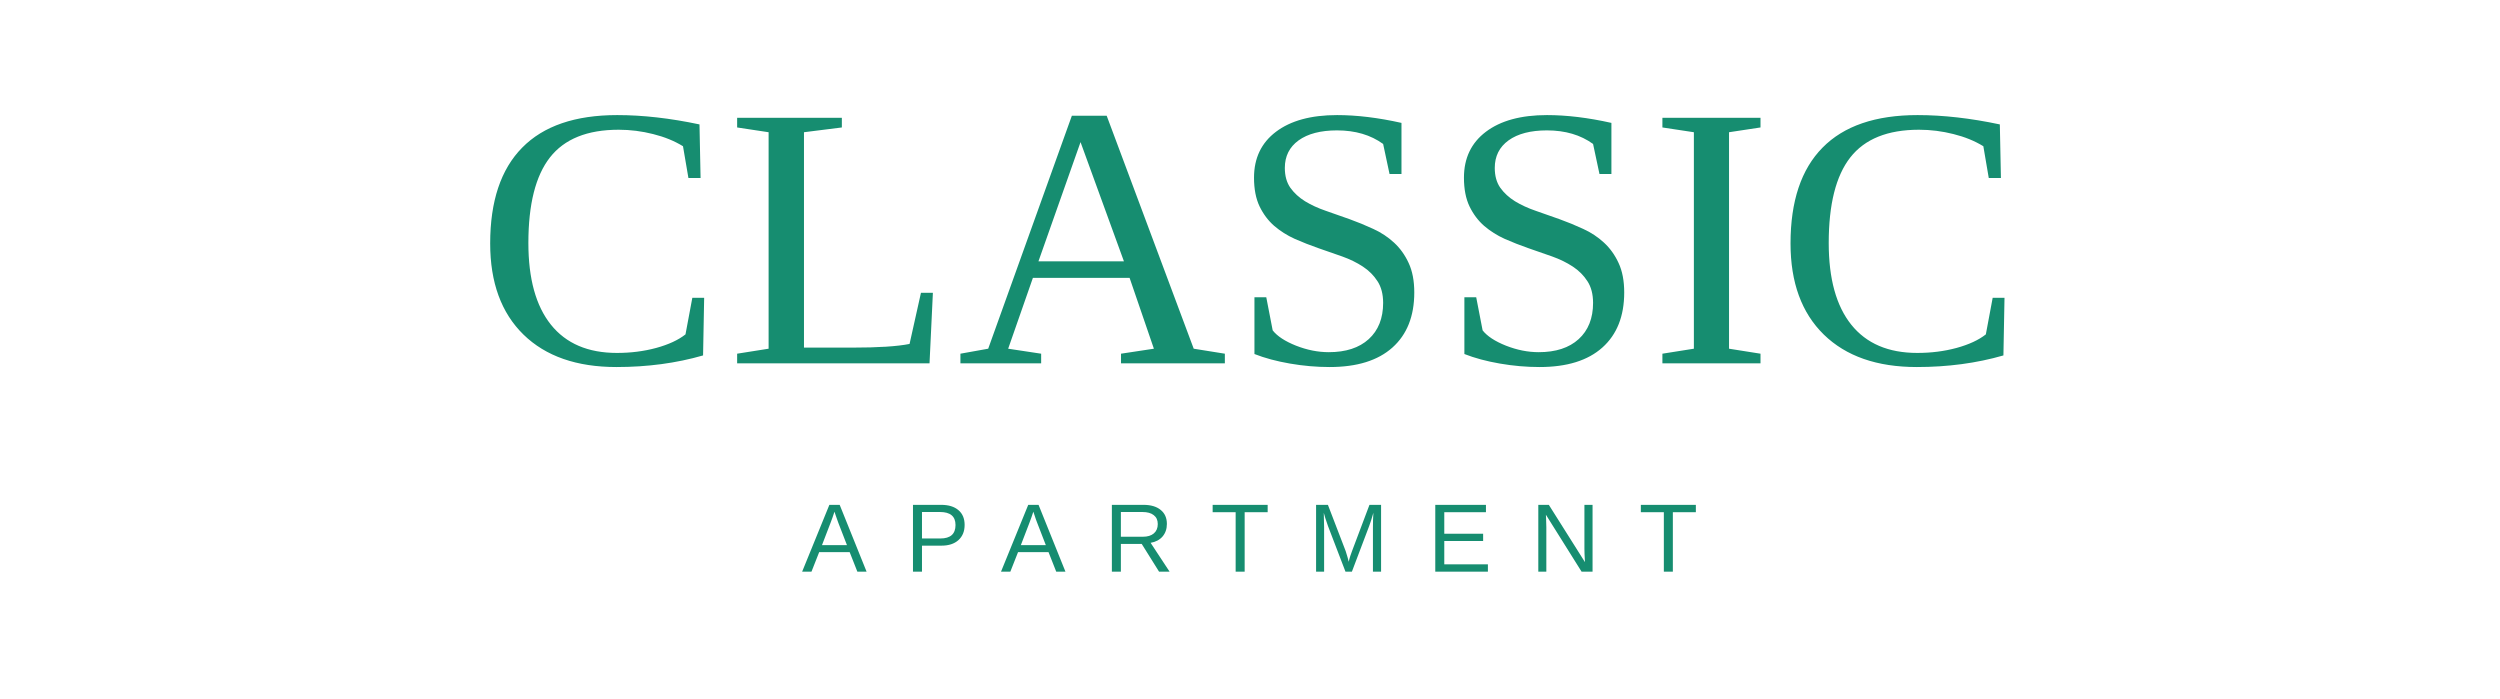
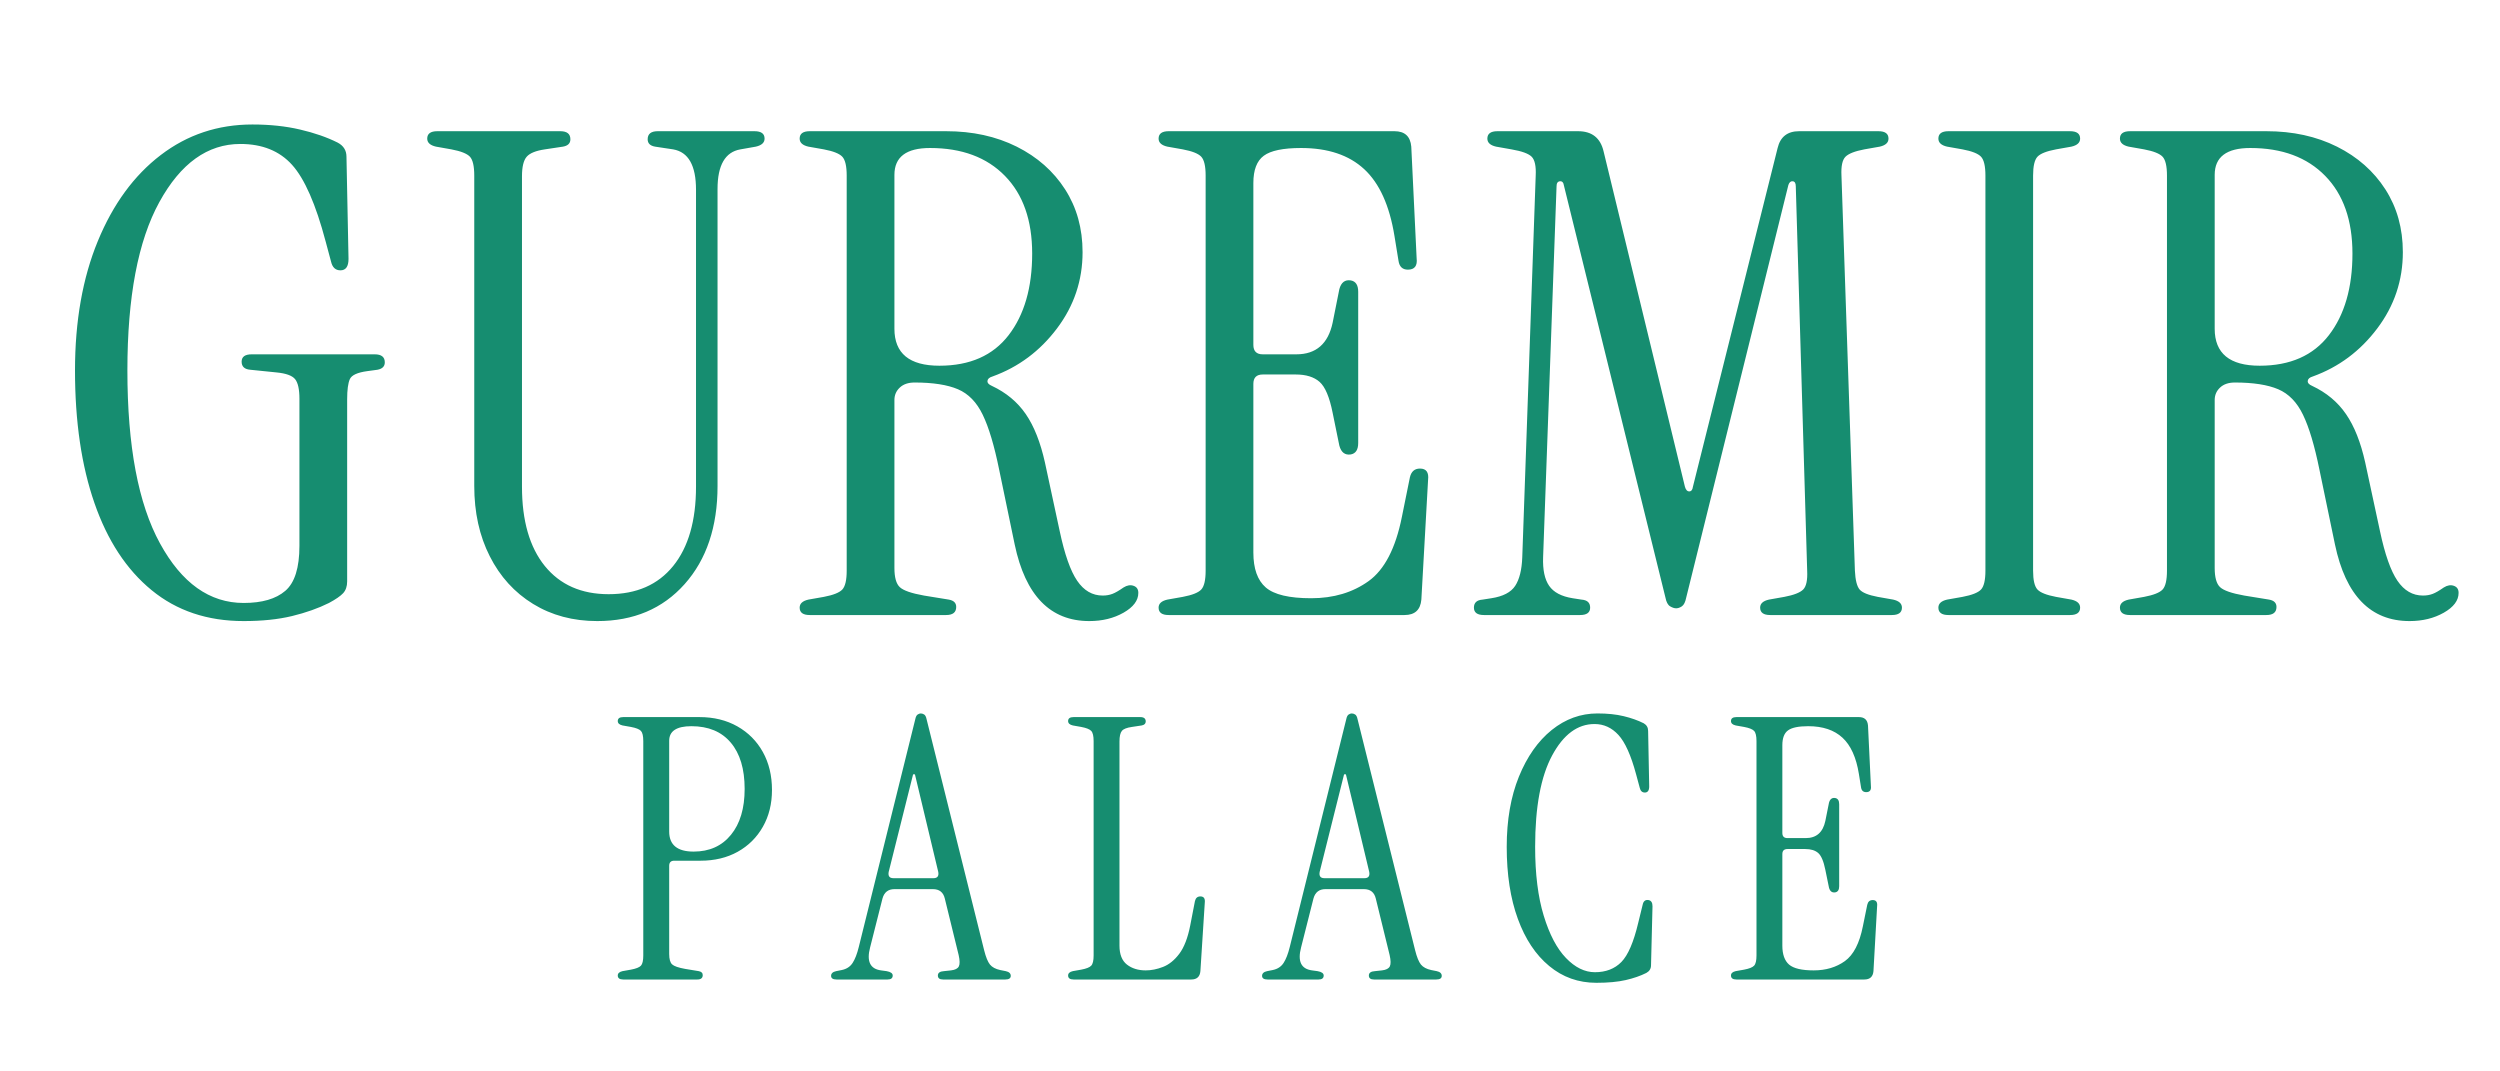
- <svg xmlns="http://www.w3.org/2000/svg" width="186" height="52" viewBox="0 0 360 100" role="img" aria-labelledby="title desc">
-   <g fill="#168D70" text-anchor="middle">
-     <text x="180" y="52" font-family="Georgia, 'Times New Roman', serif" font-size="54" font-weight="400" letter-spacing="0.2">CLASSIC</text>
-     <text x="180" y="82" font-family="Arial, Helvetica, sans-serif" font-size="14" font-weight="500" letter-spacing="5.5">APARTMENT</text>
+ <svg xmlns="http://www.w3.org/2000/svg" width="439" height="188" viewBox="0 0 439 188" role="img" aria-labelledby="title">
+   <g fill="#168D70">
+     <path d="M42.79 109.06L42.79 109.06Q33.23 109.06 26.62 103.63Q20.01 98.21 16.59 88.35Q13.17 78.50 13.17 65.05L13.17 65.05Q13.17 52.07 17.18 42.33Q21.19 32.60 28.22 27.23Q35.24 21.86 44.32 21.86L44.32 21.86Q48.92 21.86 52.70 22.75Q56.48 23.63 59.31 25.05L59.31 25.05Q60.84 25.87 60.84 27.52L60.84 27.52L61.20 45.46Q61.20 47.47 59.78 47.47L59.78 47.47Q58.48 47.47 58.13 45.93L58.13 45.93L57.18 42.39Q54.59 32.60 51.28 28.94Q47.98 25.28 42.20 25.28L42.20 25.28Q33.58 25.28 27.98 35.49Q22.37 45.70 22.37 65.05L22.37 65.05Q22.37 84.99 28.10 95.43Q33.82 105.88 42.79 105.88L42.79 105.88Q47.63 105.88 50.10 103.75Q52.58 101.63 52.58 95.85L52.58 95.85L52.58 70.00Q52.58 67.53 51.82 66.58Q51.05 65.64 48.57 65.40L48.57 65.40L43.97 64.93Q42.43 64.81 42.43 63.51L42.43 63.51Q42.43 62.22 44.20 62.22L44.20 62.22L65.80 62.22Q67.57 62.22 67.57 63.63L67.57 63.63Q67.57 64.69 66.27 64.93L66.27 64.93L64.50 65.17Q61.90 65.52 61.43 66.58Q60.96 67.64 60.96 70.12L60.96 70.12L60.96 102.10Q60.96 103.40 60.25 104.17Q59.54 104.93 57.77 105.88L57.77 105.88Q54.94 107.29 51.28 108.18Q47.63 109.06 42.79 109.06ZM104.88 109.06L104.88 109.06Q98.51 109.06 93.61 106.05Q88.71 103.04 86.00 97.67Q83.28 92.31 83.28 85.34L83.28 85.34L83.28 30.83Q83.28 28.35 82.52 27.52Q81.75 26.70 79.27 26.23L79.27 26.23L76.56 25.75Q75.02 25.40 75.02 24.34L75.02 24.34Q75.02 23.04 76.79 23.04L76.79 23.04L98.39 23.04Q100.16 23.04 100.16 24.46L100.16 24.46Q100.16 25.52 98.86 25.75L98.86 25.75L95.67 26.23Q93.31 26.58 92.49 27.52Q91.66 28.47 91.66 30.95L91.66 30.95L91.66 85.46Q91.66 94.43 95.67 99.39Q99.69 104.34 106.88 104.34L106.88 104.34Q114.20 104.34 118.21 99.39Q122.22 94.43 122.22 85.46L122.22 85.46L122.22 33.31Q122.22 26.93 118.21 26.23L118.21 26.23L115.03 25.75Q113.73 25.52 113.73 24.46L113.73 24.46Q113.73 23.04 115.50 23.04L115.50 23.04L132.49 23.04Q134.26 23.04 134.26 24.34L134.26 24.34Q134.26 25.40 132.73 25.75L132.73 25.75L130.01 26.23Q126.00 26.93 126.00 33.19L126.00 33.19L126.00 85.34Q126.00 96.08 120.22 102.57Q114.44 109.06 104.88 109.06ZM191.28 109.06L191.28 109.06Q181.01 109.06 178.18 95.61L178.18 95.61L175.46 82.51Q174.17 76.14 172.57 72.84Q170.98 69.53 168.21 68.35Q165.43 67.17 160.60 67.17L160.60 67.17Q158.94 67.17 158.00 68.06Q157.06 68.94 157.06 70.24L157.06 70.24L157.06 99.74Q157.06 102.22 158.00 103.10Q158.94 103.99 162.25 104.58L162.25 104.58L166.61 105.29Q167.91 105.52 167.91 106.58L167.91 106.58Q167.91 108.00 166.14 108.00L166.14 108.00L142.19 108.00Q140.42 108.00 140.42 106.70L140.42 106.70Q140.42 105.64 141.95 105.29L141.95 105.29L144.67 104.81Q147.14 104.34 147.91 103.52Q148.68 102.69 148.68 100.21L148.68 100.21L148.68 30.83Q148.68 28.35 147.91 27.52Q147.14 26.70 144.67 26.23L144.67 26.23L141.95 25.75Q140.42 25.40 140.42 24.34L140.42 24.34Q140.42 23.04 142.19 23.04L142.19 23.04L166.14 23.04Q173.10 23.04 178.53 25.75Q183.96 28.47 187.03 33.25Q190.10 38.03 190.10 44.28L190.10 44.28Q190.10 51.71 185.61 57.67Q181.13 63.63 174.28 66.11L174.28 66.11Q173.46 66.35 173.40 66.88Q173.34 67.41 174.17 67.76L174.17 67.76Q177.94 69.53 180.13 72.72Q182.31 75.90 183.49 81.21L183.49 81.21L186.08 93.25Q187.38 99.39 189.15 101.98Q190.92 104.58 193.64 104.58L193.64 104.58Q194.58 104.58 195.35 104.28Q196.11 103.99 197.29 103.16L197.29 103.16Q198.24 102.57 199.06 102.87Q199.89 103.16 199.89 104.11L199.89 104.11Q199.89 106.11 197.29 107.59Q194.70 109.06 191.28 109.06ZM164.96 64.22L164.96 64.22Q172.99 64.22 177.12 58.85Q181.25 53.48 181.25 44.52L181.25 44.52Q181.25 35.78 176.47 30.89Q171.69 25.99 163.31 25.99L163.31 25.99Q157.06 25.99 157.06 30.71L157.06 30.71L157.06 57.73Q157.06 64.22 164.96 64.22ZM246.64 108.00L205.22 108.00Q203.45 108.00 203.45 106.70L203.45 106.70Q203.45 105.64 204.99 105.29L204.99 105.29L207.70 104.81Q210.18 104.34 210.94 103.52Q211.71 102.69 211.71 100.21L211.71 100.21L211.71 30.83Q211.71 28.35 210.94 27.52Q210.18 26.70 207.70 26.23L207.70 26.23L204.99 25.75Q203.45 25.40 203.45 24.34L203.45 24.34Q203.45 23.04 205.22 23.04L205.22 23.04L244.87 23.04Q247.58 23.04 247.82 25.75L247.82 25.75L248.76 45.34Q249.00 47.35 247.23 47.35L247.23 47.35Q245.81 47.35 245.58 45.81L245.58 45.81L244.87 41.45Q243.57 33.42 239.56 29.71Q235.55 25.99 228.47 25.99L228.47 25.99Q223.75 25.99 221.92 27.35Q220.09 28.70 220.09 32.13L220.09 32.13L220.09 60.56Q220.09 62.22 221.74 62.22L221.74 62.22L227.64 62.22Q232.83 62.22 234.01 56.67L234.01 56.67L235.19 50.77Q235.67 49.00 237.20 49.24L237.20 49.24Q238.50 49.47 238.50 51.24L238.50 51.24L238.50 77.79Q238.50 79.56 237.20 79.80L237.20 79.80Q235.67 80.03 235.19 78.26L235.19 78.26L234.01 72.48Q233.19 68.35 231.71 67.05Q230.24 65.76 227.52 65.76L227.52 65.76L221.74 65.76Q220.09 65.76 220.09 67.41L220.09 67.41L220.09 97.03Q220.09 101.27 222.27 103.16Q224.46 105.05 230.24 105.05L230.24 105.05Q236.14 105.05 240.33 102.04Q244.52 99.03 246.17 90.77L246.17 90.77L247.58 83.81Q247.94 82.28 249.35 82.28L249.35 82.28Q251.01 82.28 250.77 84.28L250.77 84.28L249.59 105.29Q249.35 108.00 246.64 108.00L246.64 108.00ZM294.33 106.82L294.33 106.82Q293.86 106.82 293.27 106.47Q292.68 106.11 292.45 104.93L292.45 104.93L274.63 32.60Q274.51 31.77 273.92 31.83Q273.33 31.89 273.33 32.72L273.33 32.72L270.97 97.85Q270.85 101.16 272.03 102.87Q273.21 104.58 276.16 105.05L276.16 105.05L277.70 105.29Q279.23 105.40 279.23 106.70L279.23 106.70Q279.23 108.00 277.46 108.00L277.46 108.00L260.59 108.00Q258.82 108.00 258.82 106.70L258.82 106.70Q258.82 105.40 260.35 105.29L260.35 105.29L261.88 105.05Q264.95 104.58 266.07 102.87Q267.19 101.16 267.31 97.85L267.31 97.85L269.67 30.83Q269.79 28.35 268.96 27.52Q268.14 26.70 265.42 26.23L265.42 26.23L262.71 25.75Q261.18 25.40 261.18 24.34L261.18 24.34Q261.18 23.04 262.95 23.04L262.95 23.04L277.11 23.04Q280.76 23.04 281.59 26.58L281.59 26.58L295.87 85.46Q296.10 86.29 296.63 86.29Q297.17 86.29 297.28 85.46L297.28 85.46L312.15 25.99Q312.86 23.04 315.93 23.04L315.93 23.04L329.85 23.04Q331.62 23.04 331.62 24.34L331.62 24.34Q331.62 25.40 330.09 25.75L330.09 25.75L327.37 26.23Q324.90 26.70 324.07 27.52Q323.24 28.35 323.36 30.83L323.36 30.83L325.72 100.21Q325.84 102.69 326.55 103.52Q327.26 104.34 329.73 104.81L329.73 104.81L332.45 105.29Q333.98 105.64 333.98 106.70L333.98 106.70Q333.98 108.00 332.21 108.00L332.21 108.00L310.85 108.00Q309.08 108.00 309.08 106.70L309.08 106.70Q309.08 105.64 310.62 105.29L310.62 105.29L313.33 104.81Q315.81 104.34 316.64 103.52Q317.46 102.69 317.34 100.21L317.34 100.21L315.34 32.72Q315.34 31.89 314.81 31.83Q314.28 31.77 314.04 32.48L314.04 32.48L296.10 104.93Q295.87 106.11 295.34 106.47Q294.81 106.82 294.33 106.82ZM363.50 108.00L342.15 108.00Q340.38 108.00 340.38 106.70L340.38 106.70Q340.38 105.64 341.91 105.29L341.91 105.29L344.62 104.81Q347.10 104.34 347.87 103.52Q348.64 102.69 348.64 100.21L348.64 100.21L348.64 30.83Q348.64 28.35 347.87 27.52Q347.10 26.70 344.62 26.23L344.62 26.23L341.91 25.75Q340.38 25.40 340.38 24.34L340.38 24.34Q340.38 23.04 342.15 23.04L342.15 23.04L363.50 23.04Q365.27 23.04 365.27 24.34L365.27 24.34Q365.27 25.40 363.74 25.75L363.74 25.75L361.03 26.23Q358.55 26.70 357.78 27.52Q357.01 28.35 357.01 30.83L357.01 30.83L357.01 100.21Q357.01 102.69 357.78 103.52Q358.55 104.34 361.03 104.81L361.03 104.81L363.74 105.29Q365.27 105.64 365.27 106.70L365.27 106.70Q365.27 108.00 363.50 108.00L363.50 108.00ZM423.12 109.06L423.12 109.06Q412.85 109.06 410.02 95.61L410.02 95.61L407.30 82.51Q406.01 76.14 404.41 72.84Q402.82 69.53 400.05 68.35Q397.27 67.17 392.44 67.17L392.44 67.17Q390.78 67.17 389.84 68.06Q388.90 68.94 388.90 70.24L388.90 70.24L388.90 99.74Q388.90 102.22 389.84 103.10Q390.78 103.99 394.09 104.58L394.09 104.58L398.45 105.29Q399.75 105.52 399.75 106.58L399.75 106.58Q399.75 108.00 397.98 108.00L397.98 108.00L374.03 108.00Q372.26 108.00 372.26 106.70L372.26 106.70Q372.26 105.64 373.79 105.29L373.79 105.29L376.51 104.81Q378.98 104.34 379.75 103.52Q380.52 102.69 380.52 100.21L380.52 100.21L380.52 30.83Q380.52 28.35 379.75 27.52Q378.98 26.70 376.51 26.23L376.51 26.23L373.79 25.75Q372.26 25.40 372.26 24.34L372.26 24.34Q372.26 23.04 374.03 23.04L374.03 23.04L397.98 23.04Q404.94 23.04 410.37 25.75Q415.80 28.47 418.87 33.25Q421.94 38.03 421.94 44.28L421.94 44.28Q421.94 51.71 417.45 57.67Q412.97 63.63 406.12 66.11L406.12 66.11Q405.30 66.35 405.24 66.88Q405.18 67.41 406.01 67.76L406.01 67.76Q409.78 69.53 411.96 72.72Q414.15 75.90 415.33 81.21L415.33 81.21L417.92 93.25Q419.22 99.39 420.99 101.98Q422.76 104.58 425.48 104.58L425.48 104.58Q426.42 104.58 427.19 104.28Q427.95 103.99 429.13 103.16L429.13 103.16Q430.08 102.57 430.90 102.87Q431.73 103.16 431.73 104.11L431.73 104.11Q431.73 106.11 429.13 107.59Q426.54 109.06 423.12 109.06ZM396.80 64.22L396.80 64.22Q404.83 64.22 408.96 58.85Q413.09 53.48 413.09 44.52L413.09 44.52Q413.09 35.78 408.31 30.89Q403.53 25.99 395.15 25.99L395.15 25.99Q388.90 25.99 388.90 30.71L388.90 30.71L388.90 57.73Q388.90 64.22 396.80 64.22Z" />
+     <path d="M122.44 172.00L109.44 172.00Q108.48 172.00 108.48 171.30L108.48 171.30Q108.48 170.72 109.32 170.53L109.32 170.53L110.79 170.27Q112.13 170.02 112.55 169.57Q112.96 169.12 112.96 167.78L112.96 167.78L112.96 130.14Q112.96 128.80 112.55 128.35Q112.13 127.90 110.79 127.65L110.79 127.65L109.32 127.39Q108.48 127.20 108.48 126.62L108.48 126.62Q108.48 125.92 109.44 125.92L109.44 125.92L122.82 125.92Q126.60 125.92 129.48 127.55Q132.36 129.18 133.96 132.06Q135.56 134.94 135.56 138.72L135.56 138.72Q135.56 142.37 133.96 145.18Q132.36 148.00 129.54 149.57Q126.72 151.14 123.01 151.14L123.01 151.14L118.40 151.14Q117.51 151.14 117.51 152.03L117.51 152.03L117.51 167.52Q117.51 168.86 118.02 169.34Q118.53 169.82 120.32 170.14L120.32 170.14L122.69 170.53Q123.40 170.66 123.40 171.23L123.40 171.23Q123.40 172.00 122.44 172.00L122.44 172.00ZM117.51 130.08L117.51 146.02Q117.51 149.54 121.80 149.54L121.80 149.54Q125.96 149.54 128.36 146.59Q130.76 143.65 130.76 138.53L130.76 138.53Q130.76 133.28 128.32 130.40Q125.89 127.52 121.41 127.52L121.41 127.52Q117.51 127.52 117.51 130.08L117.51 130.08ZM155.86 172.00L146.90 172.00Q145.94 172.00 145.94 171.36L145.94 171.36Q145.94 170.72 146.84 170.53L146.84 170.53L147.80 170.34Q149.08 170.08 149.72 169.09Q150.36 168.10 150.80 166.30L150.80 166.30L160.72 126.30Q160.85 125.66 161.14 125.47Q161.43 125.28 161.68 125.28L161.68 125.28Q162.00 125.28 162.29 125.47Q162.58 125.66 162.71 126.30L162.71 126.30L172.82 166.88Q173.27 168.67 173.84 169.38Q174.42 170.08 175.64 170.34L175.64 170.34L176.60 170.53Q177.49 170.72 177.49 171.36L177.49 171.36Q177.49 172.00 176.53 172.00L176.53 172.00L165.59 172.00Q164.69 172.00 164.69 171.30L164.69 171.30Q164.69 170.59 165.78 170.53L165.78 170.53L167.00 170.40Q168.08 170.27 168.37 169.70Q168.66 169.12 168.34 167.71L168.34 167.71L165.91 157.79Q165.52 156.13 163.80 156.13L163.80 156.13L157.08 156.13Q155.41 156.13 154.96 157.79L154.96 157.79L152.79 166.37Q151.83 170.02 154.71 170.40L154.71 170.40L155.67 170.53Q156.76 170.72 156.76 171.30L156.76 171.30Q156.76 172.00 155.86 172.00L155.86 172.00ZM156.88 154.21L156.88 154.21L163.92 154.21Q164.95 154.21 164.76 153.12L164.76 153.12L160.66 135.97L160.34 135.97L156.05 153.12Q155.86 154.21 156.88 154.21ZM209.19 172.00L188.52 172.00Q187.56 172.00 187.56 171.30L187.56 171.30Q187.56 170.72 188.39 170.53L188.39 170.53L189.86 170.27Q191.20 170.02 191.62 169.57Q192.04 169.12 192.04 167.78L192.04 167.78L192.04 130.14Q192.04 128.80 191.62 128.35Q191.20 127.90 189.86 127.65L189.86 127.65L188.39 127.39Q187.56 127.20 187.56 126.62L187.56 126.62Q187.56 125.92 188.52 125.92L188.52 125.92L200.23 125.92Q201.19 125.92 201.19 126.69L201.19 126.69Q201.19 127.26 200.48 127.39L200.48 127.39L198.76 127.65Q197.41 127.84 197.00 128.35Q196.58 128.86 196.58 130.21L196.58 130.21L196.58 166.05Q196.58 168.35 197.89 169.38Q199.20 170.40 201.19 170.40L201.19 170.40Q202.66 170.40 204.23 169.79Q205.80 169.18 207.08 167.49Q208.36 165.79 209.00 162.53L209.00 162.53L209.83 158.24Q210.02 157.41 210.79 157.41L210.79 157.41Q211.68 157.41 211.56 158.50L211.56 158.50L210.79 170.53Q210.66 172.00 209.19 172.00L209.19 172.00ZM231.54 172.00L222.58 172.00Q221.62 172.00 221.62 171.36L221.62 171.36Q221.62 170.72 222.52 170.53L222.52 170.53L223.48 170.34Q224.76 170.08 225.40 169.09Q226.04 168.10 226.48 166.30L226.48 166.30L236.40 126.30Q236.53 125.66 236.82 125.47Q237.11 125.28 237.36 125.28L237.36 125.28Q237.68 125.28 237.97 125.47Q238.26 125.66 238.39 126.30L238.39 126.30L248.50 166.88Q248.95 168.67 249.52 169.38Q250.10 170.08 251.32 170.34L251.32 170.34L252.28 170.53Q253.17 170.72 253.17 171.36L253.17 171.36Q253.17 172.00 252.21 172.00L252.21 172.00L241.27 172.00Q240.37 172.00 240.37 171.30L240.37 171.30Q240.37 170.59 241.46 170.53L241.46 170.53L242.68 170.40Q243.76 170.27 244.05 169.70Q244.34 169.12 244.02 167.71L244.02 167.71L241.59 157.79Q241.20 156.13 239.48 156.13L239.48 156.13L232.76 156.13Q231.09 156.13 230.64 157.79L230.64 157.79L228.47 166.37Q227.51 170.02 230.39 170.40L230.39 170.40L231.35 170.53Q232.44 170.72 232.44 171.30L232.44 171.30Q232.44 172.00 231.54 172.00L231.54 172.00ZM232.56 154.21L232.56 154.21L239.60 154.21Q240.63 154.21 240.44 153.12L240.44 153.12L236.34 135.97L236.02 135.97L231.73 153.12Q231.54 154.21 232.56 154.21ZM280.32 172.58L280.32 172.58Q275.59 172.58 272.04 169.63Q268.48 166.69 266.53 161.34Q264.58 156.00 264.58 148.70L264.58 148.70Q264.58 141.66 266.72 136.38Q268.87 131.10 272.48 128.19Q276.10 125.28 280.52 125.28L280.52 125.28Q283.14 125.28 285.12 125.76Q287.11 126.24 288.64 127.01L288.64 127.01Q289.41 127.46 289.41 128.35L289.41 128.35L289.60 138.08Q289.60 139.17 288.84 139.17L288.84 139.17Q288.13 139.17 287.94 138.34L287.94 138.34L287.30 135.97Q285.96 130.98 284.20 129.06Q282.44 127.14 280.00 127.14L280.00 127.14Q275.52 127.14 272.55 132.67Q269.57 138.21 269.57 148.70L269.57 148.70Q269.57 155.87 271.08 160.80Q272.58 165.73 274.98 168.22Q277.38 170.72 280.07 170.72L280.07 170.72Q282.95 170.72 284.71 168.93Q286.47 167.14 287.68 162.02L287.68 162.02L288.45 158.88Q288.64 157.92 289.48 158.05L289.48 158.05Q290.18 158.18 290.18 159.14L290.18 159.14L289.92 169.50Q289.92 170.40 289.09 170.85L289.09 170.85Q287.56 171.62 285.48 172.10Q283.40 172.58 280.32 172.58ZM327.38 172.00L304.92 172.00Q303.96 172.00 303.96 171.30L303.96 171.30Q303.96 170.72 304.79 170.53L304.79 170.53L306.26 170.27Q307.60 170.02 308.02 169.57Q308.44 169.12 308.44 167.78L308.44 167.78L308.44 130.14Q308.44 128.80 308.02 128.35Q307.60 127.90 306.26 127.65L306.26 127.65L304.79 127.39Q303.96 127.20 303.96 126.62L303.96 126.62Q303.96 125.92 304.92 125.92L304.92 125.92L326.42 125.92Q327.89 125.92 328.02 127.39L328.02 127.39L328.53 138.02Q328.66 139.10 327.70 139.10L327.70 139.10Q326.93 139.10 326.80 138.27L326.80 138.27L326.42 135.90Q325.72 131.55 323.54 129.54Q321.36 127.52 317.52 127.52L317.52 127.52Q314.96 127.52 313.97 128.26Q312.98 128.99 312.98 130.85L312.98 130.85L312.98 146.27Q312.98 147.17 313.88 147.17L313.88 147.17L317.08 147.17Q319.89 147.17 320.53 144.16L320.53 144.16L321.17 140.96Q321.43 140.00 322.26 140.13L322.26 140.13Q322.96 140.26 322.96 141.22L322.96 141.22L322.96 155.62Q322.96 156.58 322.26 156.70L322.26 156.70Q321.43 156.83 321.17 155.87L321.17 155.87L320.53 152.74Q320.08 150.50 319.28 149.79Q318.48 149.09 317.01 149.09L317.01 149.09L313.88 149.09Q312.98 149.09 312.98 149.98L312.98 149.98L312.98 166.05Q312.98 168.35 314.16 169.38Q315.35 170.40 318.48 170.40L318.48 170.40Q321.68 170.40 323.96 168.77Q326.23 167.14 327.12 162.66L327.12 162.66L327.89 158.88Q328.08 158.05 328.85 158.05L328.85 158.05Q329.75 158.05 329.62 159.14L329.62 159.14L328.98 170.53Q328.85 172.00 327.38 172.00L327.38 172.00Z" />
  </g>
</svg>
